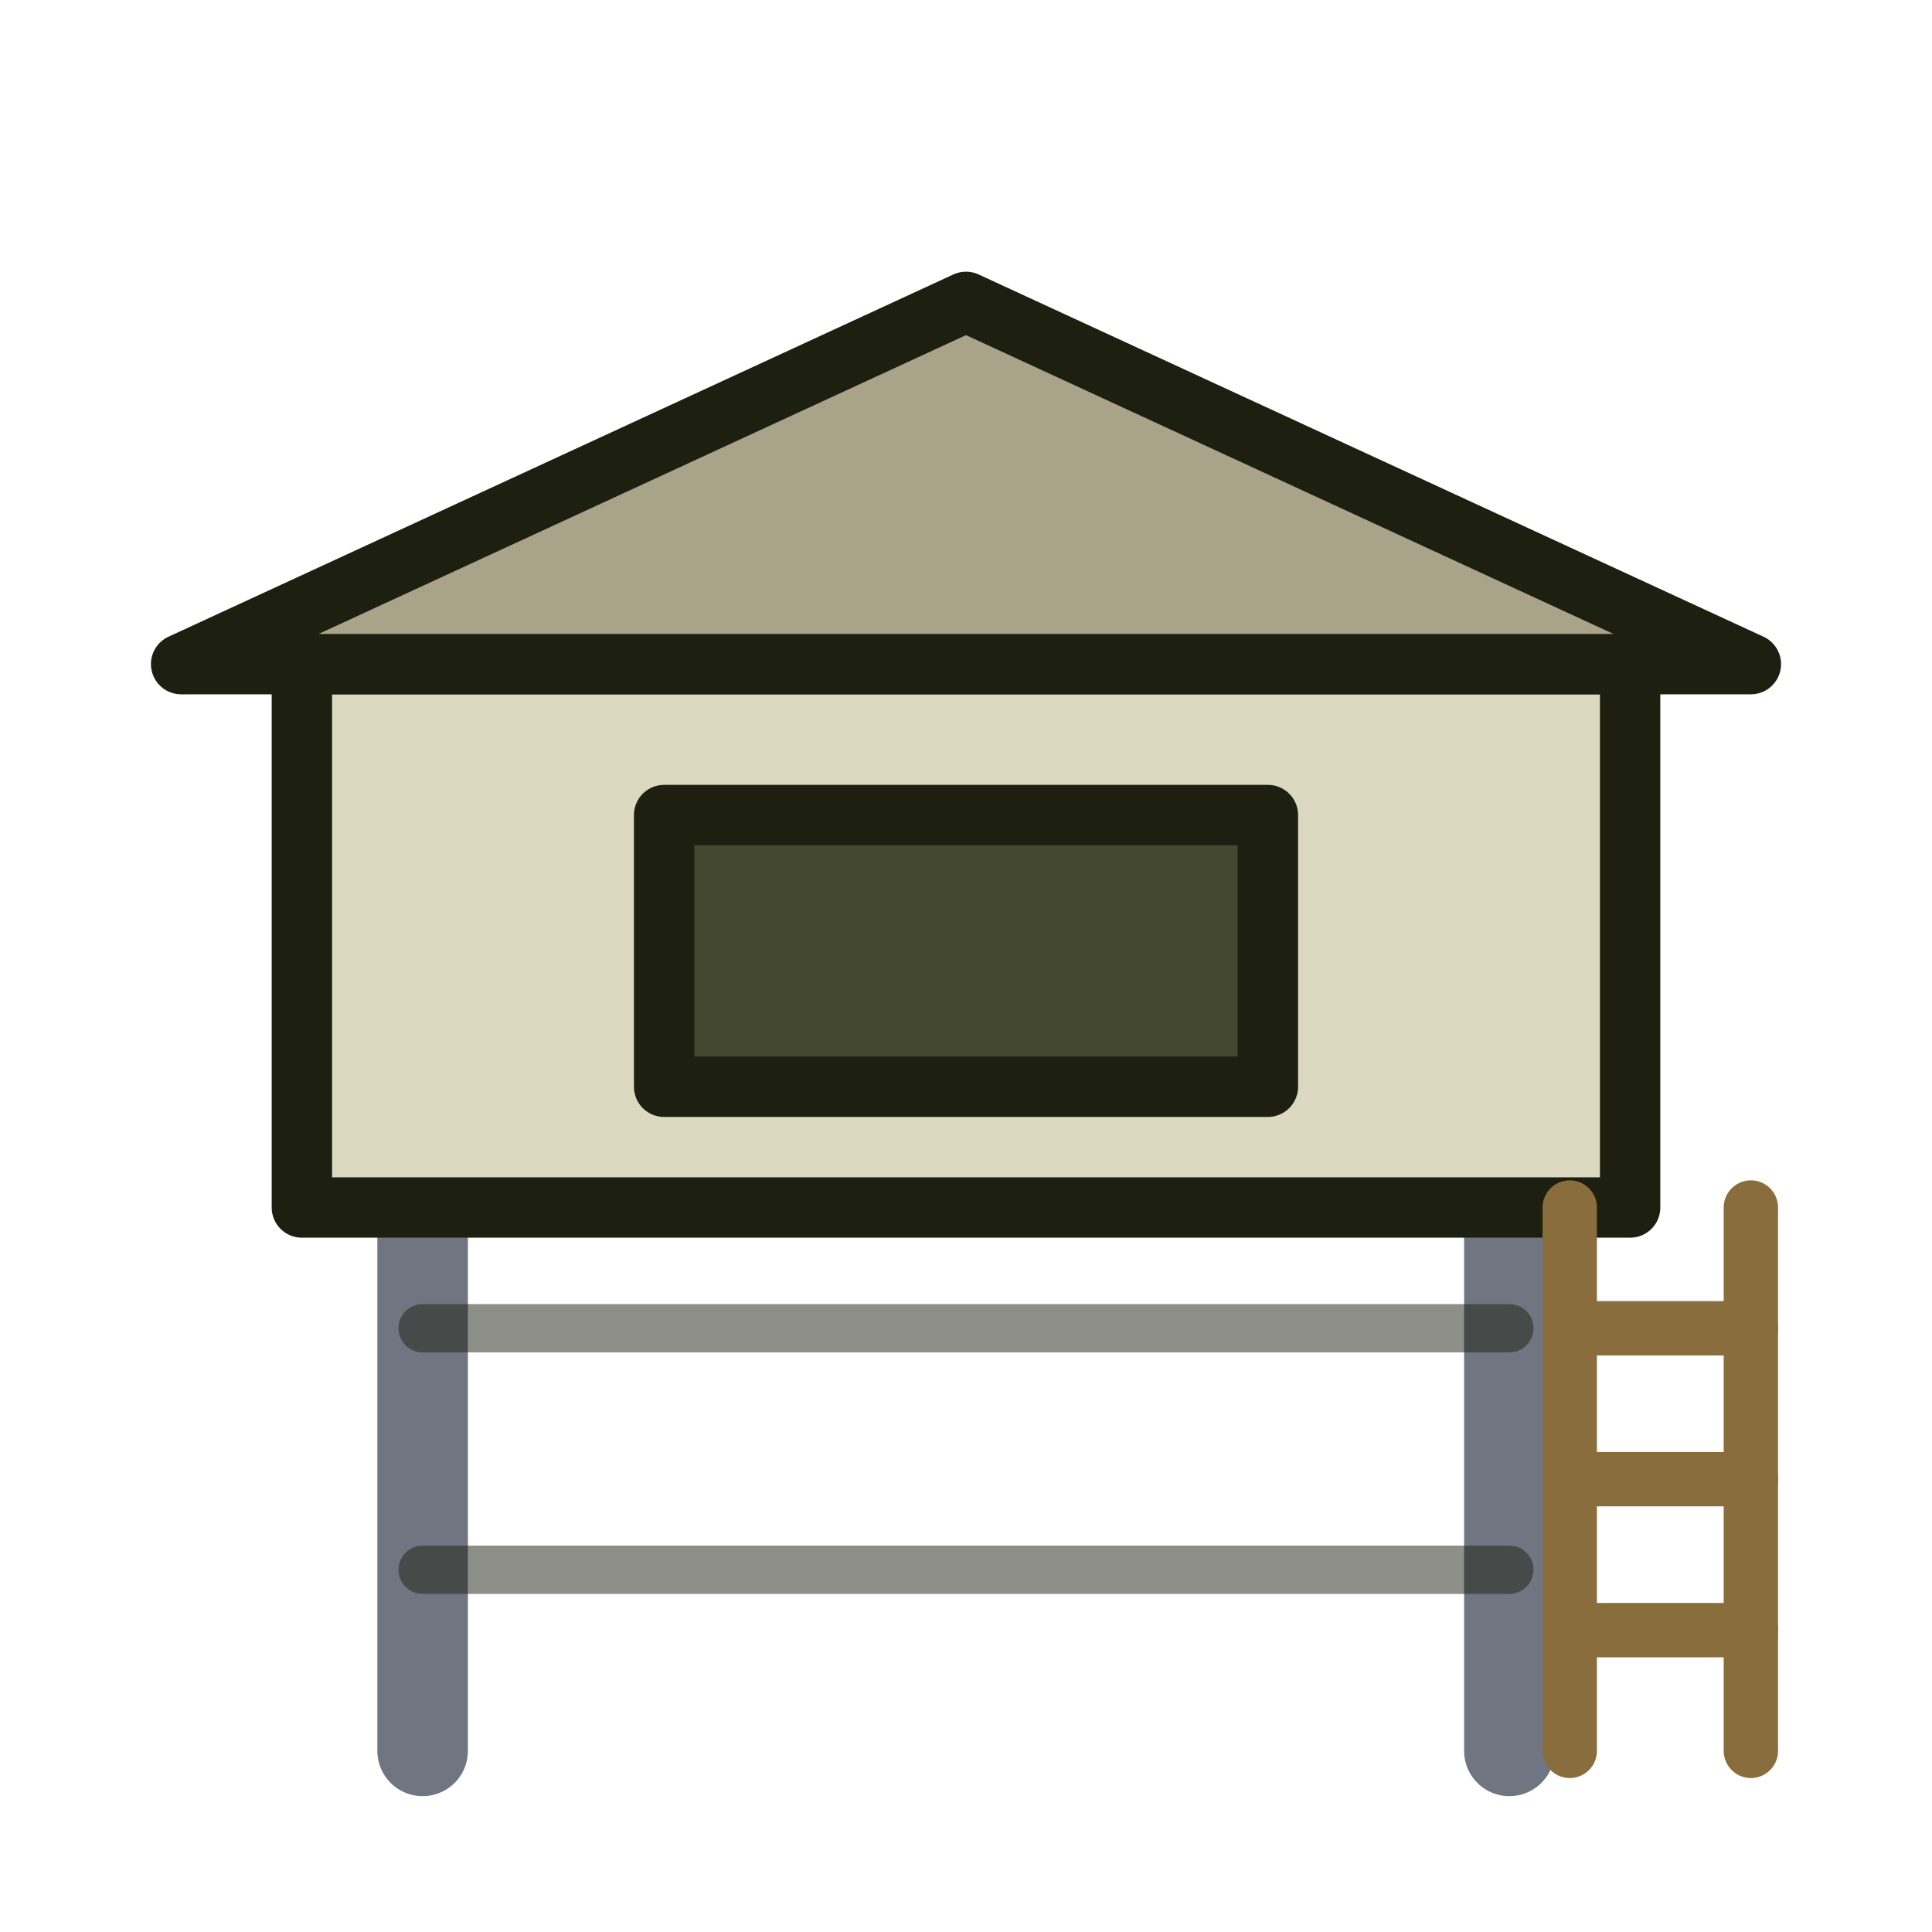
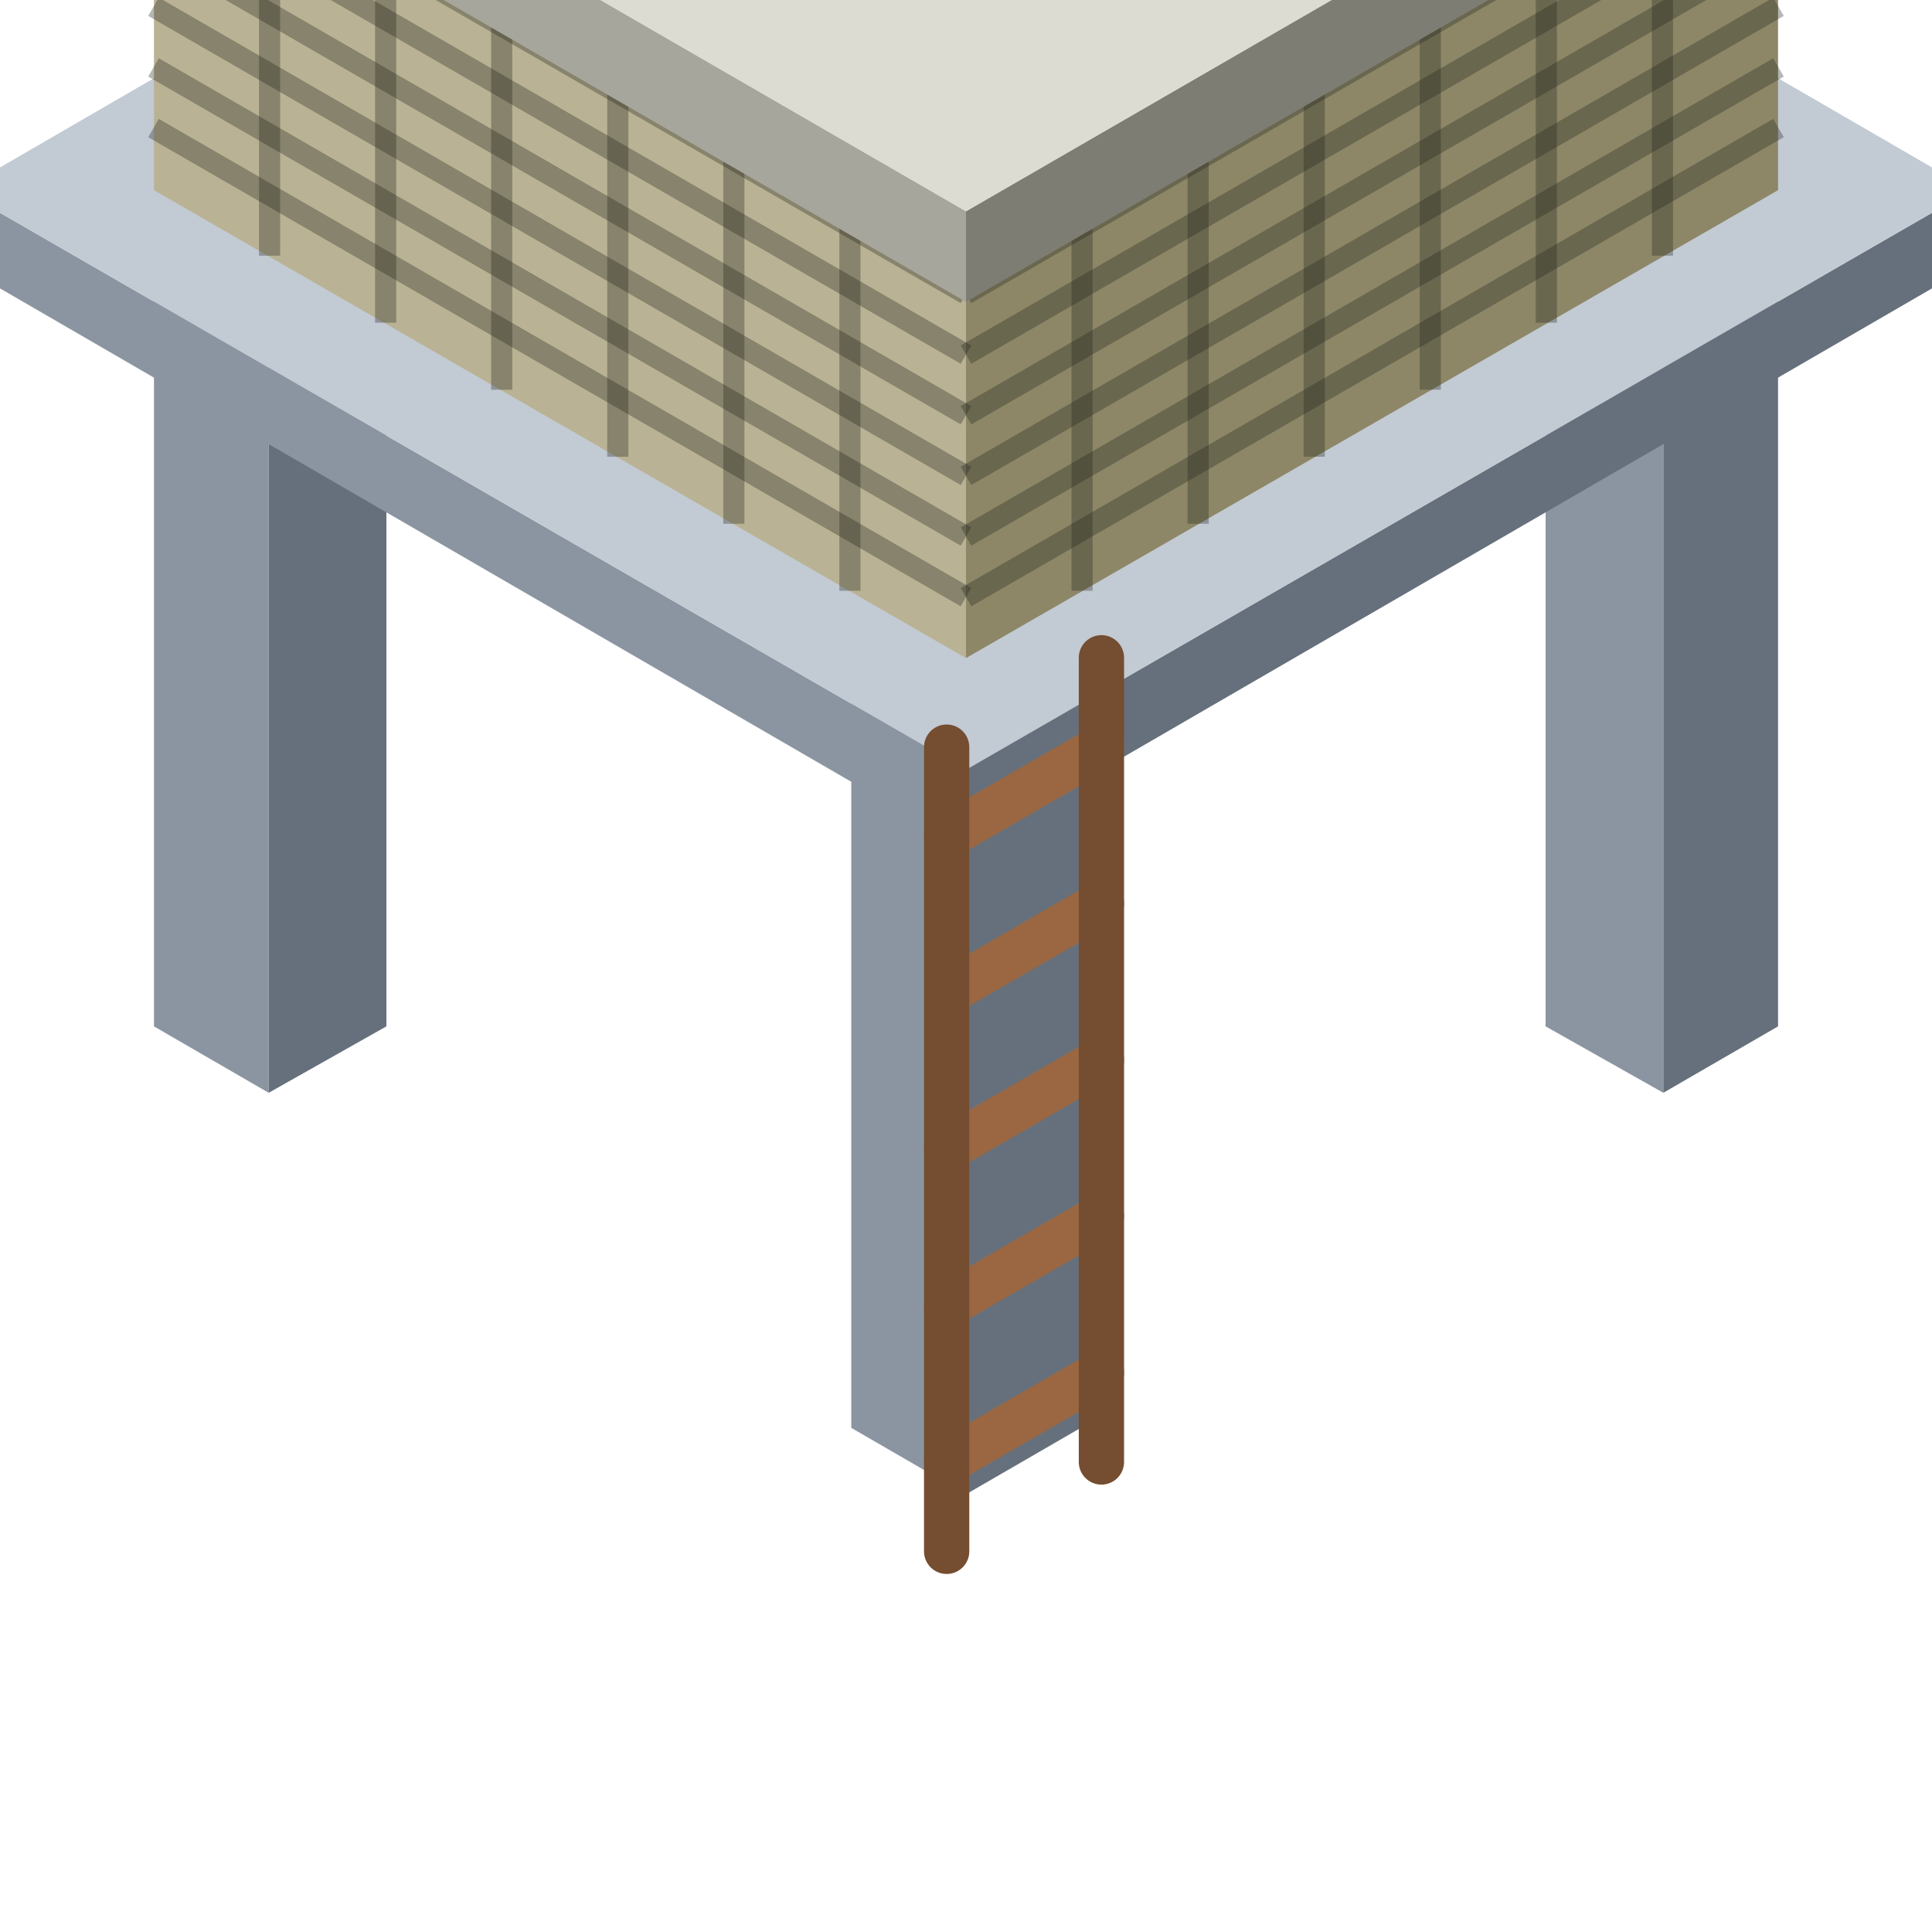
- <svg xmlns="http://www.w3.org/2000/svg" viewBox="0 0 64 64" fill="none" stroke="#1d1f11" stroke-width="2" stroke-linejoin="round" stroke-linecap="round">
-   <path d="M14 58V30M50 58V30" stroke-width="3" stroke="#6f7681" />
-   <path d="M14 44h36M14 52h36" stroke-width="1.6" opacity=".5" />
-   <rect x="10" y="22" width="44" height="18" fill="#ddd8c0" />
-   <rect x="22" y="27" width="20" height="9" fill="#43482f" />
-   <path d="M6 22l26-12 26 12z" fill="#a8a389" />
-   <path d="M52 40v18M58 40v18" stroke-width="1.8" stroke="#8a6d3c" />
-   <path d="M52 44h6" stroke-width="1.8" stroke="#8a6d3c" />
-   <path d="M52 49h6" stroke-width="1.8" stroke="#8a6d3c" />
-   <path d="M52 54h6" stroke-width="1.8" stroke="#8a6d3c" />
+ <svg xmlns="http://www.w3.org/2000/svg" viewBox="0 0 64 64" fill="none">
+   <path d="M28.2 20.7L32.0 22.9L32.0 -2.3L28.2 -4.5Z" fill="#8b95a1" />
+   <path d="M35.8 20.7L32.0 22.9L32.0 -2.3L35.8 -4.5Z" fill="#66707c" />
+   <path d="M32.0 -6.7L35.8 -4.5L32.0 -2.3L28.2 -4.5Z" fill="#b3bcc6" />
+   <path d="M51.2 34.0L55.1 36.2L55.1 11.1L51.2 8.8Z" fill="#8b95a1" />
+   <path d="M58.9 34.0L55.1 36.2L55.1 11.1L58.9 8.8Z" fill="#66707c" />
+   <path d="M55.1 6.6L58.9 8.8L55.1 11.1L51.2 8.8Z" fill="#b3bcc6" />
+   <path d="M5.1 34.0L8.9 36.2L8.9 11.1L5.1 8.8Z" fill="#8b95a1" />
+   <path d="M12.8 34.0L8.9 36.2L8.9 11.1L12.8 8.8Z" fill="#66707c" />
+   <path d="M8.9 6.6L12.8 8.8L8.9 11.1L5.1 8.8Z" fill="#b3bcc6" />
+   <path d="M28.2 47.3L32.0 49.5L32.0 24.4L28.2 22.2Z" fill="#8b95a1" />
+   <path d="M35.8 47.3L32.0 49.5L32.0 24.4L35.8 22.2Z" fill="#66707c" />
+   <path d="M32.0 19.9L35.8 22.2L32.0 24.4L28.2 22.2Z" fill="#b3bcc6" />
+   <path d="M-1.3 8.8L32.0 28.1L32.0 25.5L-1.3 6.3Z" fill="#8b95a1" />
+   <path d="M65.3 8.8L32.0 28.1L32.0 25.5L65.3 6.3Z" fill="#66707c" />
+   <path d="M32.0 -13.0L65.3 6.3L32.0 25.5L-1.3 6.3Z" fill="#c2cad3" />
+   <path d="M5.1 6.3L32.0 21.8L32.0 7.7L5.1 -7.8Z" fill="#b9b294" />
+   <path d="M58.9 6.3L32.0 21.8L32.0 7.7L58.9 -7.8Z" fill="#8d8768" />
+   <path d="M32.0 -23.4L58.9 -7.8L32.0 7.7L5.1 -7.8Z" fill="#e3ddc0" />
+   <path d="M5.085 4.241L32 19.781" stroke="#22241a" stroke-width=".7" opacity=".33" />
+   <path d="M58.915 4.241L32 19.781" stroke="#22241a" stroke-width=".7" opacity=".33" />
+   <path d="M5.085 2.233L32 17.773" stroke="#22241a" stroke-width=".7" opacity=".33" />
+   <path d="M58.915 2.233L32 17.773" stroke="#22241a" stroke-width=".7" opacity=".33" />
+   <path d="M5.085 0.224L32 15.764" stroke="#22241a" stroke-width=".7" opacity=".33" />
+   <path d="M58.915 0.224L32 15.764" stroke="#22241a" stroke-width=".7" opacity=".33" />
+   <path d="M5.085 -1.784L32 13.756" stroke="#22241a" stroke-width=".7" opacity=".33" />
+   <path d="M58.915 -1.784L32 13.756" stroke="#22241a" stroke-width=".7" opacity=".33" />
+   <path d="M5.085 -3.793L32 11.747" stroke="#22241a" stroke-width=".7" opacity=".33" />
+   <path d="M58.915 -3.793L32 11.747" stroke="#22241a" stroke-width=".7" opacity=".33" />
+   <path d="M5.085 -5.801L32 9.739" stroke="#22241a" stroke-width=".7" opacity=".33" />
+   <path d="M58.915 -5.801L32 9.739" stroke="#22241a" stroke-width=".7" opacity=".33" />
+   <path d="M8.93 8.47L8.93 -5.59" stroke="#22241a" stroke-width=".7" opacity=".33" />
+   <path d="M55.07 8.47L55.07 -5.59" stroke="#22241a" stroke-width=".7" opacity=".33" />
+   <path d="M12.775 10.69L12.775 -3.37" stroke="#22241a" stroke-width=".7" opacity=".33" />
+   <path d="M51.225 10.69L51.225 -3.37" stroke="#22241a" stroke-width=".7" opacity=".33" />
+   <path d="M16.62 12.91L16.62 -1.15" stroke="#22241a" stroke-width=".7" opacity=".33" />
+   <path d="M47.38 12.91L47.38 -1.15" stroke="#22241a" stroke-width=".7" opacity=".33" />
+   <path d="M20.465 15.13L20.465 1.07" stroke="#22241a" stroke-width=".7" opacity=".33" />
+   <path d="M43.535 15.13L43.535 1.07" stroke="#22241a" stroke-width=".7" opacity=".33" />
+   <path d="M24.31 17.35L24.31 3.29" stroke="#22241a" stroke-width=".7" opacity=".33" />
+   <path d="M39.69 17.35L39.69 3.29" stroke="#22241a" stroke-width=".7" opacity=".33" />
+   <path d="M28.155 19.57L28.155 5.51" stroke="#22241a" stroke-width=".7" opacity=".33" />
+   <path d="M35.845 19.57L35.845 5.51" stroke="#22241a" stroke-width=".7" opacity=".33" />
+   <path d="M1.2 -7.8L32.0 10.0L32.0 7.0L1.2 -10.8Z" fill="#a6a69c" />
+   <path d="M62.8 -7.8L32.0 10.0L32.0 7.0L62.8 -10.8Z" fill="#7d7d74" />
+   <path d="M32.0 -28.5L62.8 -10.8L32.0 7.0L1.2 -10.8Z" fill="#dcdcd2" />
+   <path d="M36.486 45.47L31.359 48.43" stroke="#9a6742" stroke-width="1.5" stroke-linecap="round" />
+   <path d="M36.486 40.29L31.359 43.25" stroke="#9a6742" stroke-width="1.5" stroke-linecap="round" />
+   <path d="M36.486 35.11L31.359 38.07" stroke="#9a6742" stroke-width="1.5" stroke-linecap="round" />
+   <path d="M36.486 29.93L31.359 32.89" stroke="#9a6742" stroke-width="1.5" stroke-linecap="round" />
+   <path d="M36.486 24.75L31.359 27.71" stroke="#9a6742" stroke-width="1.5" stroke-linecap="round" />
+   <path d="M36.486 48.43L36.486 21.79" stroke="#754d30" stroke-width="1.5" stroke-linecap="round" />
+   <path d="M31.359 51.39L31.359 24.75" stroke="#754d30" stroke-width="1.5" stroke-linecap="round" />
</svg>
